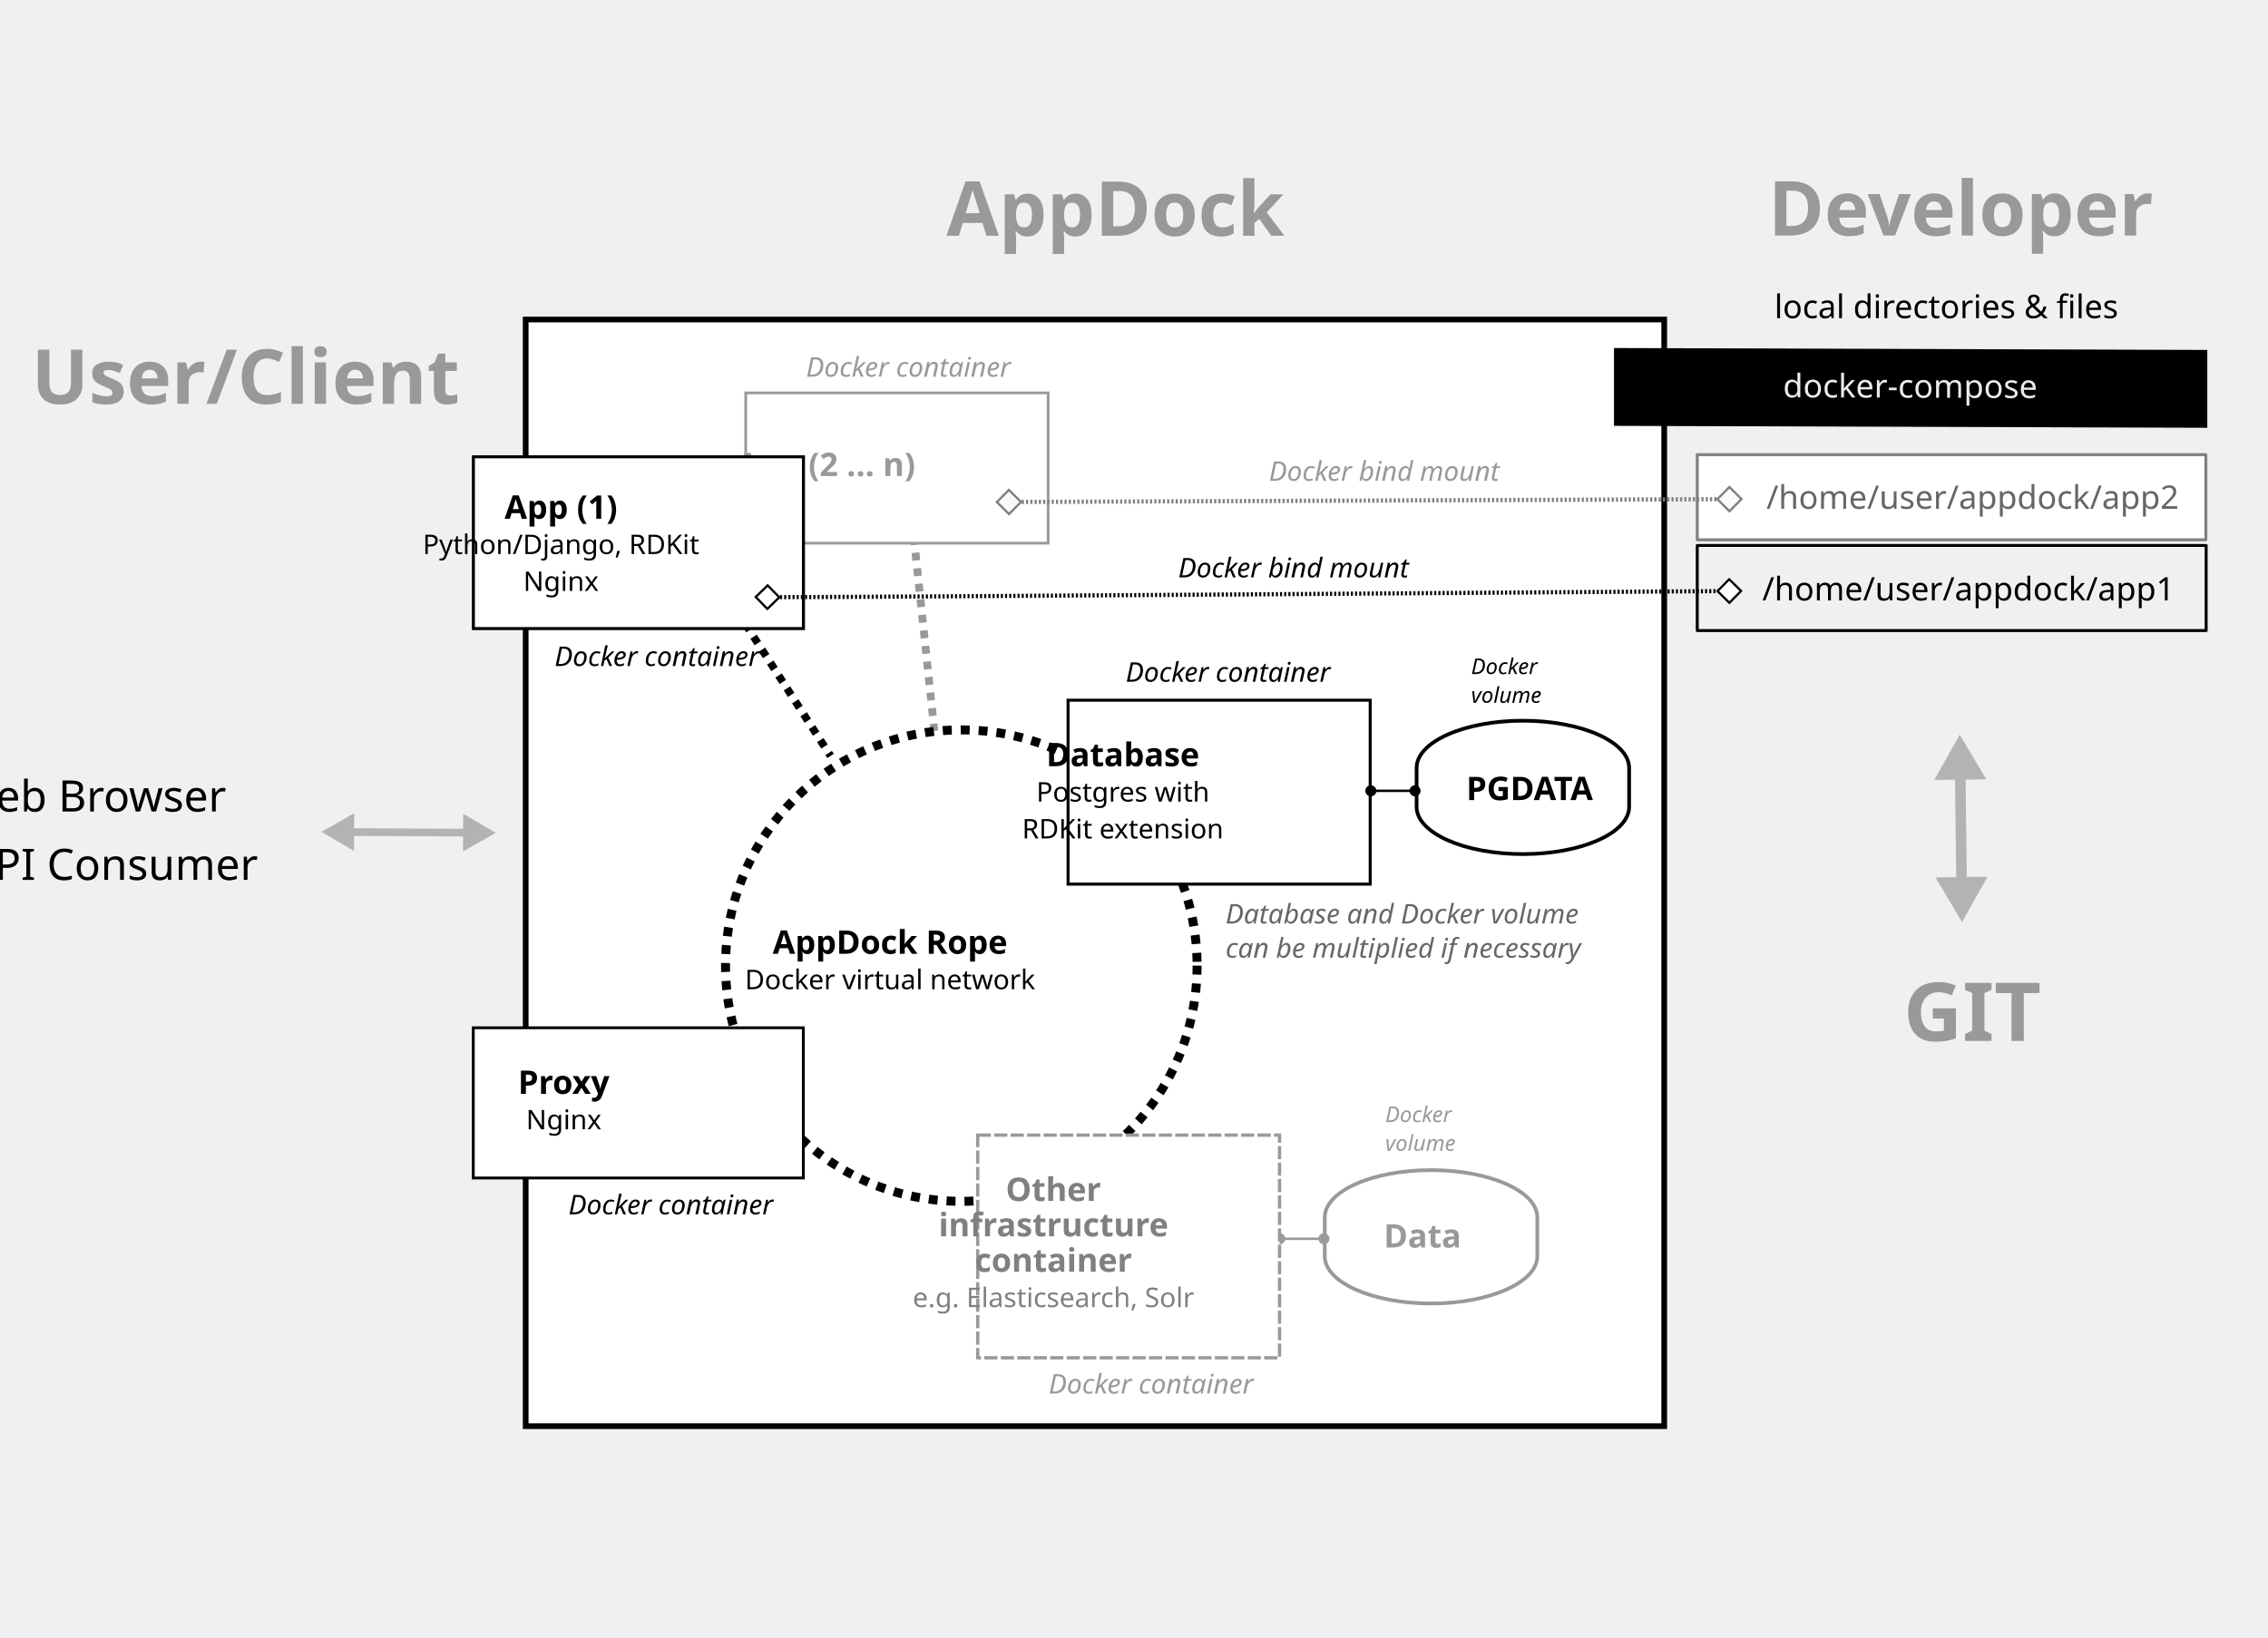
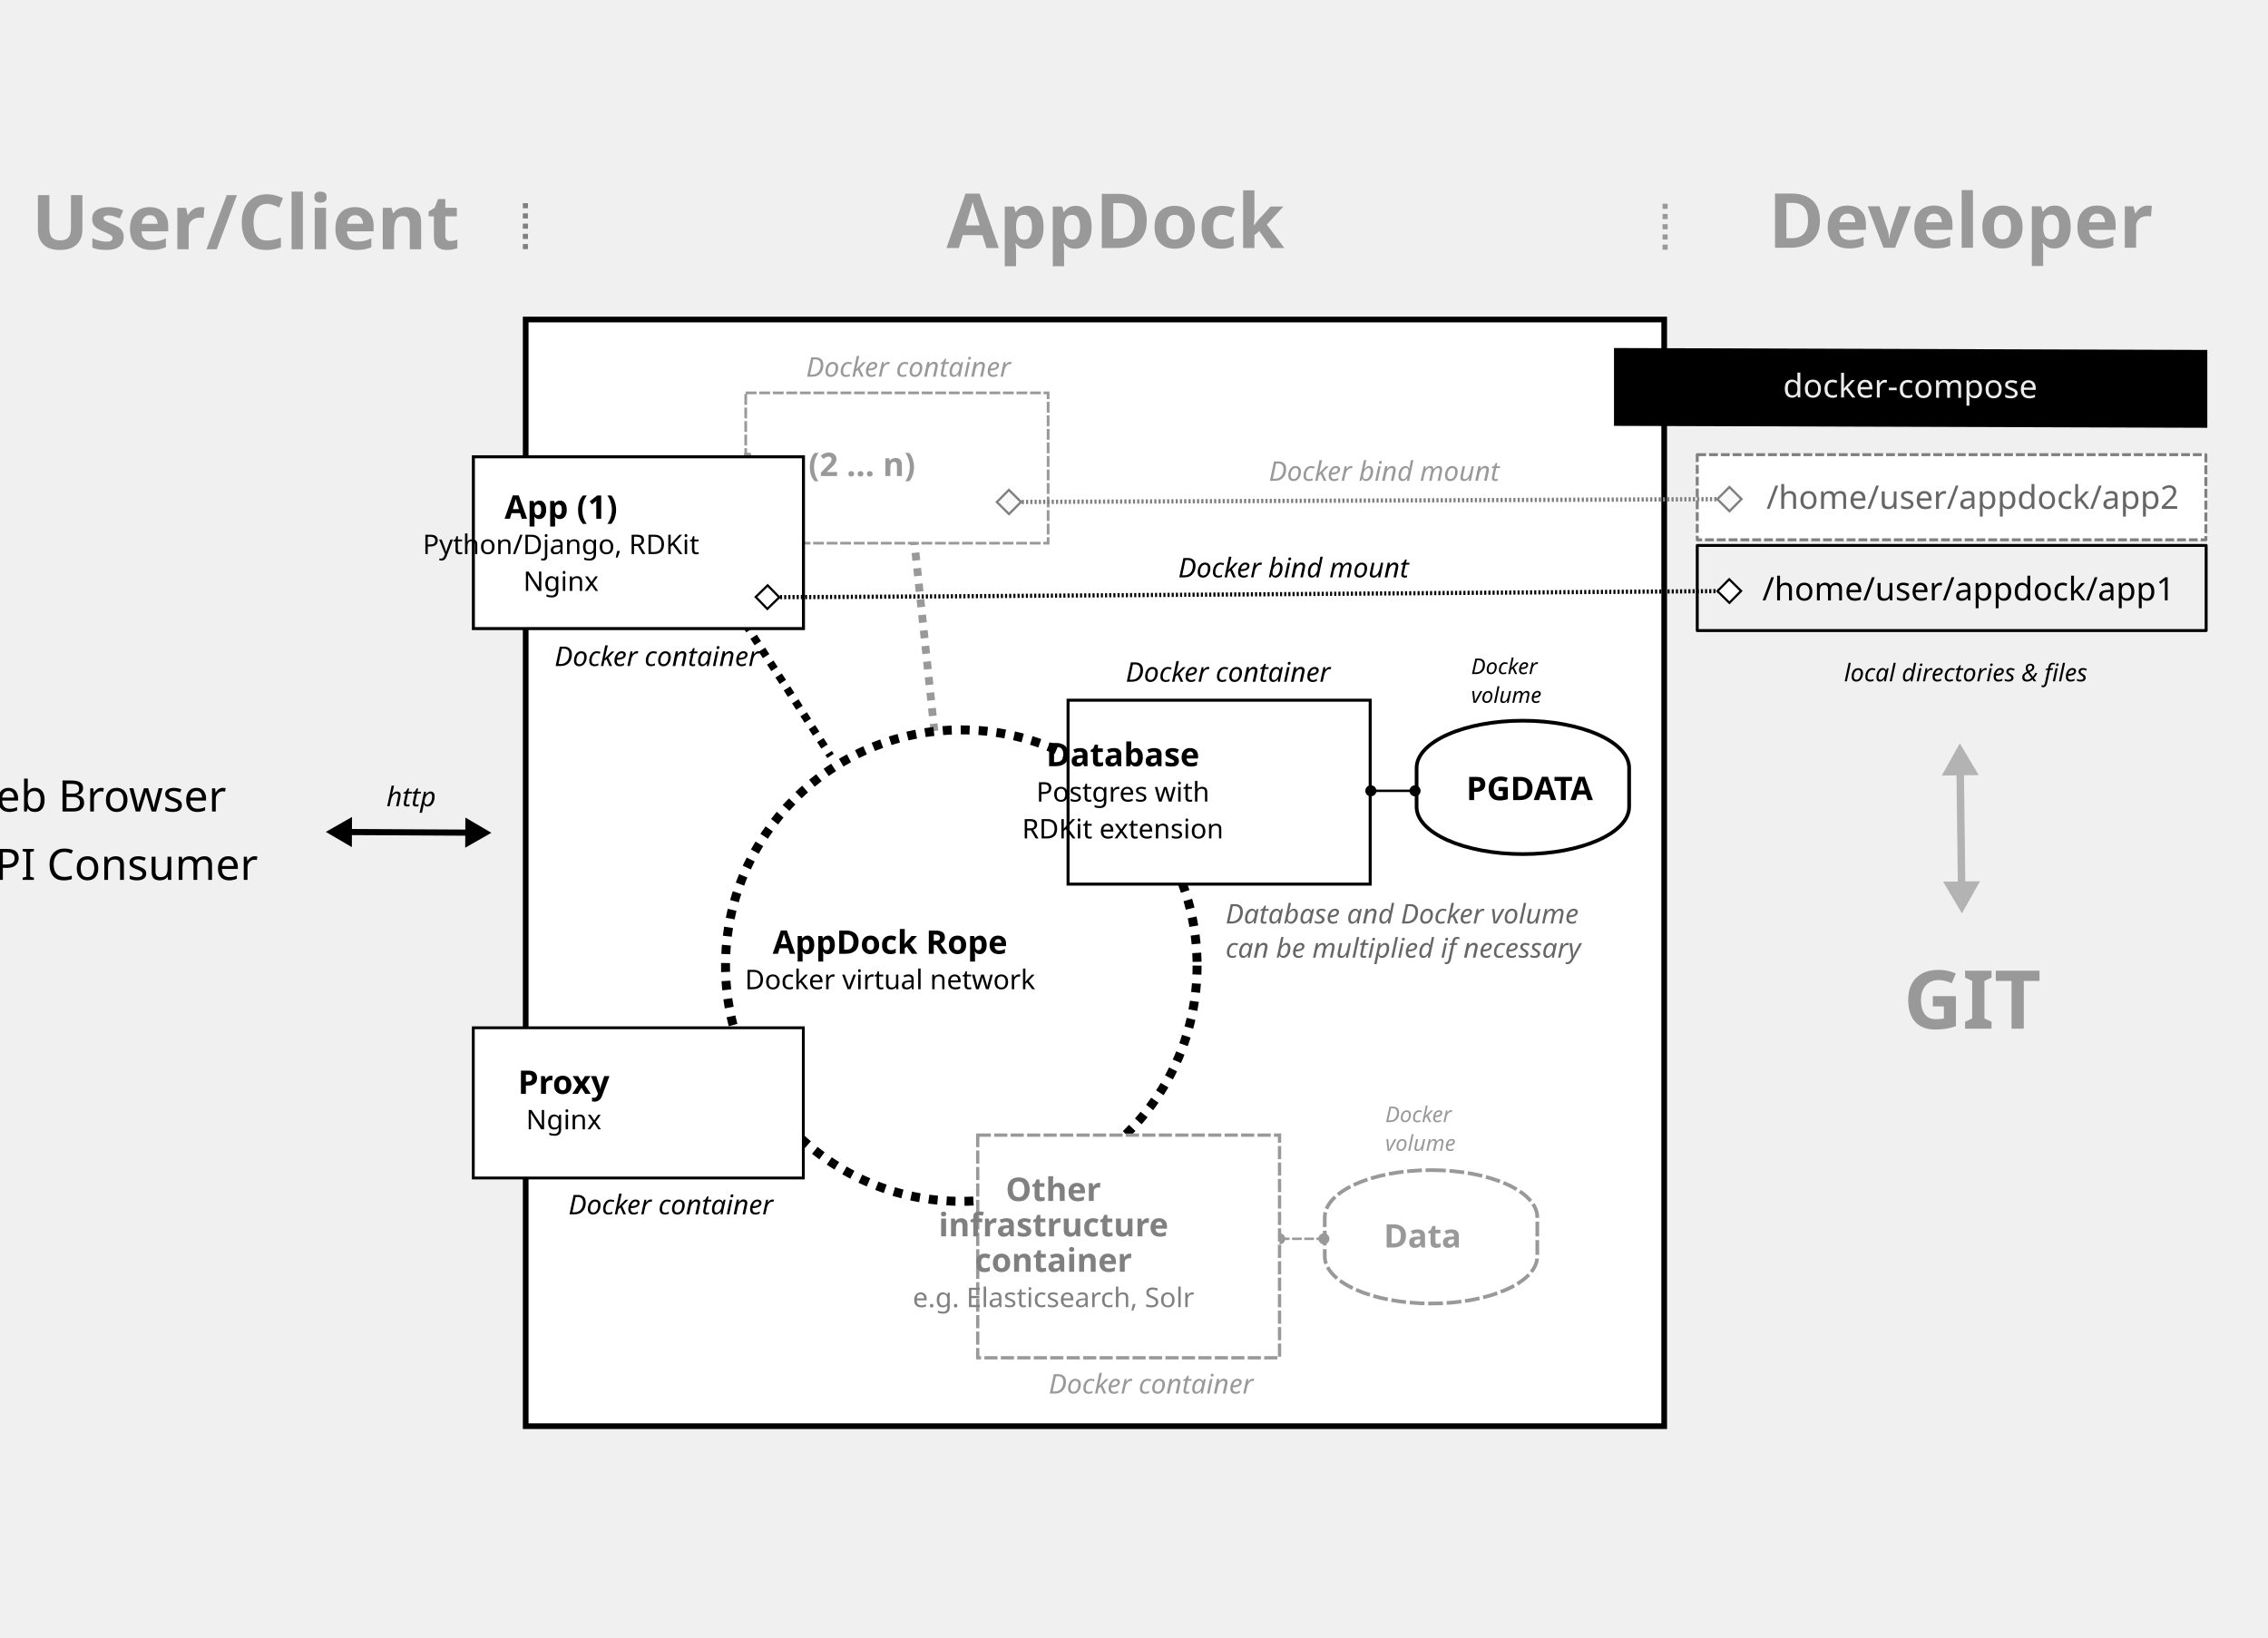
<svg xmlns="http://www.w3.org/2000/svg" xmlns:ns1="http://www.openswatchbook.org/uri/2009/osb" xmlns:xlink="http://www.w3.org/1999/xlink" width="295mm" height="213mm" viewBox="0 0 295 213" version="1.1" id="svg8">
  <defs id="defs2">
    <marker style="overflow:visible" id="marker25626" refX="0" refY="0" orient="auto">
      <path transform="scale(-0.4)" style="fill:#b3b3b3;fill-opacity:1;fill-rule:evenodd;stroke:#b3b3b3;stroke-width:1pt;stroke-opacity:1" d="M 5.77,0 -2.88,5 V -5 Z" id="path7400" />
    </marker>
    <marker style="overflow:visible" id="marker24569" refX="0" refY="0" orient="auto">
      <path transform="scale(0.4)" style="fill:#b3b3b3;fill-opacity:1;fill-rule:evenodd;stroke:#b3b3b3;stroke-width:1pt;stroke-opacity:1" d="M 5.77,0 -2.88,5 V -5 Z" id="path7409" />
    </marker>
    <marker style="overflow:visible" id="TriangleOutL" refX="0" refY="0" orient="auto">
      <path transform="scale(0.8)" style="fill:#000000;fill-opacity:1;fill-rule:evenodd;stroke:#000000;stroke-width:1pt;stroke-opacity:1" d="M 5.77,0 -2.88,5 V -5 Z" id="path7406" />
    </marker>
    <marker style="overflow:visible" id="EmptyDiamondL" refX="0" refY="0" orient="auto">
      <path transform="scale(0.8)" style="fill:#ffffff;fill-rule:evenodd;stroke:#000000;stroke-width:1pt;stroke-opacity:1" d="M 0,-7.071 -7.071,0 0,7.071 7.071,0 Z" id="path7370" />
    </marker>
    <marker style="overflow:visible" id="EmptyDiamondM" refX="0" refY="0" orient="auto">
      <path transform="scale(0.4)" style="fill:#ffffff;fill-rule:evenodd;stroke:#000000;stroke-width:1pt;stroke-opacity:1" d="M 0,-7.071 -7.071,0 0,7.071 7.071,0 Z" id="path7373" />
    </marker>
    <marker style="overflow:visible" id="EmptyDiamondSend" refX="0" refY="0" orient="auto">
      <path transform="matrix(0.2,0,0,0.2,-1.2,0)" style="fill:#ffffff;fill-rule:evenodd;stroke:#000000;stroke-width:1pt;stroke-opacity:1" d="M 0,-7.071 -7.071,0 0,7.071 7.071,0 Z" id="path7394" />
    </marker>
    <marker orient="auto" refY="0" refX="0" id="marker9863" style="overflow:visible">
      <path id="path9861" d="m -2.5,-1 c 0,2.76 -2.24,5 -5,5 -2.76,0 -5,-2.24 -5,-5 0,-2.76 2.24,-5 5,-5 2.76,0 5,2.24 5,5 z" style="fill:#999999;fill-opacity:1;fill-rule:evenodd;stroke:#999999;stroke-width:1pt;stroke-opacity:1" transform="matrix(0.4,0,0,0.4,2.96,0.4)" />
    </marker>
    <marker orient="auto" refY="0" refX="0" id="marker9661" style="overflow:visible">
      <path id="path9659" d="m -2.5,-1 c 0,2.76 -2.24,5 -5,5 -2.76,0 -5,-2.24 -5,-5 0,-2.76 2.24,-5 5,-5 2.76,0 5,2.24 5,5 z" style="fill:#999999;fill-opacity:1;fill-rule:evenodd;stroke:#999999;stroke-width:1pt;stroke-opacity:1" transform="matrix(0.4,0,0,0.4,2.96,0.4)" />
    </marker>
    <marker style="overflow:visible" id="marker7668" refX="0" refY="0" orient="auto">
      <path transform="matrix(0.4,0,0,0.4,2.96,0.4)" style="fill:#000000;fill-opacity:1;fill-rule:evenodd;stroke:#000000;stroke-width:1pt;stroke-opacity:1" d="m -2.5,-1 c 0,2.76 -2.24,5 -5,5 -2.76,0 -5,-2.24 -5,-5 0,-2.76 2.24,-5 5,-5 2.76,0 5,2.24 5,5 z" id="path7666" />
    </marker>
    <marker style="overflow:visible" id="DotM" refX="0" refY="0" orient="auto">
      <path transform="matrix(0.4,0,0,0.4,2.96,0.4)" style="fill:#000000;fill-opacity:1;fill-rule:evenodd;stroke:#000000;stroke-width:1pt;stroke-opacity:1" d="m -2.5,-1 c 0,2.76 -2.24,5 -5,5 -2.76,0 -5,-2.24 -5,-5 0,-2.76 2.24,-5 5,-5 2.76,0 5,2.24 5,5 z" id="path7328" />
    </marker>
    <marker style="overflow:visible" id="TriangleOutM" refX="0" refY="0" orient="auto">
      <path transform="scale(0.4)" style="fill:#b3b3b3;fill-opacity:1;fill-rule:evenodd;stroke:#b3b3b3;stroke-width:1pt;stroke-opacity:1" d="M 5.77,0 -2.88,5 V -5 Z" id="path6781" />
    </marker>
    <marker style="overflow:visible" id="TriangleInM" refX="0" refY="0" orient="auto">
      <path transform="scale(-0.4)" style="fill:#b3b3b3;fill-opacity:1;fill-rule:evenodd;stroke:#b3b3b3;stroke-width:1pt;stroke-opacity:1" d="M 5.77,0 -2.88,5 V -5 Z" id="path6772" />
    </marker>
    <marker style="overflow:visible" id="marker6914" refX="0" refY="0" orient="auto">
      <path transform="matrix(0.8,0,0,0.8,10,0)" style="fill:#000000;fill-opacity:1;fill-rule:evenodd;stroke:#000000;stroke-width:1pt;stroke-opacity:1" d="M 0,0 5,-5 -12.5,0 5,5 Z" id="path6912" />
    </marker>
    <marker style="overflow:visible" id="Arrow1Lstart" refX="0" refY="0" orient="auto">
      <path transform="matrix(0.8,0,0,0.8,10,0)" style="fill:#000000;fill-opacity:1;fill-rule:evenodd;stroke:#000000;stroke-width:1pt;stroke-opacity:1" d="M 0,0 5,-5 -12.5,0 5,5 Z" id="path6636" />
    </marker>
    <linearGradient ns1:paint="solid" id="linearGradient6037">
      <stop id="stop6035" offset="0" style="stop-color:#000000;stop-opacity:1;" />
    </linearGradient>
    <linearGradient gradientTransform="matrix(1.50116,0,0,1.28273,24.84923,183.8668)" gradientUnits="userSpaceOnUse" y2="37.014" x2="57.328" y1="37.014" x1="24.323" id="linearGradient6019" xlink:href="#linearGradient6037" />
    <linearGradient gradientTransform="matrix(1.501271,0,0,1.467134,24.8593,104.7117)" gradientUnits="userSpaceOnUse" y2="37.014" x2="57.328" y1="37.014" x1="24.323" id="linearGradient6019-91" xlink:href="#linearGradient6037" />
    <linearGradient y2="37.014" x2="57.328" y1="37.014" x1="24.323" gradientTransform="matrix(1.374157,0,0,1.570786,123.1437,55.62534)" gradientUnits="userSpaceOnUse" id="linearGradient6531" xlink:href="#linearGradient6037" />
    <marker style="overflow:visible" id="TriangleInM-8" refX="0" refY="0" orient="auto">
      <path transform="scale(-0.4)" style="fill:#b3b3b3;fill-opacity:1;fill-rule:evenodd;stroke:#b3b3b3;stroke-width:1pt;stroke-opacity:1" d="M 5.77,0 -2.88,5 V -5 Z" id="path6772-9" />
    </marker>
    <marker style="overflow:visible" id="TriangleOutM-5" refX="0" refY="0" orient="auto">
      <path transform="scale(0.4)" style="fill:#b3b3b3;fill-opacity:1;fill-rule:evenodd;stroke:#b3b3b3;stroke-width:1pt;stroke-opacity:1" d="M 5.77,0 -2.88,5 V -5 Z" id="path6781-5" />
    </marker>
    <marker style="overflow:visible" id="TriangleInM-8-1" refX="0" refY="0" orient="auto">
      <path transform="scale(-0.4)" style="fill:#b3b3b3;fill-opacity:1;fill-rule:evenodd;stroke:#b3b3b3;stroke-width:1pt;stroke-opacity:1" d="M 5.77,0 -2.88,5 V -5 Z" id="path6772-9-5" />
    </marker>
    <marker style="overflow:visible" id="TriangleOutM-5-9" refX="0" refY="0" orient="auto">
      <path transform="scale(0.4)" style="fill:#b3b3b3;fill-opacity:1;fill-rule:evenodd;stroke:#b3b3b3;stroke-width:1pt;stroke-opacity:1" d="M 5.77,0 -2.88,5 V -5 Z" id="path6781-5-9" />
    </marker>
    <marker style="overflow:visible" id="Arrow1Lstart-3" refX="0" refY="0" orient="auto">
      <path transform="matrix(0.8,0,0,0.8,10,0)" style="fill:#000000;fill-opacity:1;fill-rule:evenodd;stroke:#000000;stroke-width:1pt;stroke-opacity:1" d="M 0,0 5,-5 -12.5,0 5,5 Z" id="path6636-6" />
    </marker>
    <marker style="overflow:visible" id="DotM-6" refX="0" refY="0" orient="auto">
      <path transform="matrix(0.4,0,0,0.4,2.96,0.4)" style="fill:#000000;fill-opacity:1;fill-rule:evenodd;stroke:#000000;stroke-width:1pt;stroke-opacity:1" d="m -2.5,-1 c 0,2.76 -2.24,5 -5,5 -2.76,0 -5,-2.24 -5,-5 0,-2.76 2.24,-5 5,-5 2.76,0 5,2.24 5,5 z" id="path7328-7" />
    </marker>
    <marker style="overflow:visible" id="marker7668-5" refX="0" refY="0" orient="auto">
      <path transform="matrix(0.4,0,0,0.4,2.96,0.4)" style="fill:#000000;fill-opacity:1;fill-rule:evenodd;stroke:#000000;stroke-width:1pt;stroke-opacity:1" d="m -2.5,-1 c 0,2.76 -2.24,5 -5,5 -2.76,0 -5,-2.24 -5,-5 0,-2.76 2.24,-5 5,-5 2.76,0 5,2.24 5,5 z" id="path7666-3" />
    </marker>
    <marker style="overflow:visible" id="DotM-8" refX="0" refY="0" orient="auto">
      <path transform="matrix(0.4,0,0,0.4,2.96,0.4)" style="fill:#999999;fill-opacity:1;fill-rule:evenodd;stroke:#999999;stroke-width:1pt;stroke-opacity:1" d="m -2.5,-1 c 0,2.76 -2.24,5 -5,5 -2.76,0 -5,-2.24 -5,-5 0,-2.76 2.24,-5 5,-5 2.76,0 5,2.24 5,5 z" id="path7328-79" />
    </marker>
    <marker style="overflow:visible" id="marker7668-2" refX="0" refY="0" orient="auto">
      <path transform="matrix(0.4,0,0,0.4,2.96,0.4)" style="fill:#999999;fill-opacity:1;fill-rule:evenodd;stroke:#999999;stroke-width:1pt;stroke-opacity:1" d="m -2.5,-1 c 0,2.76 -2.24,5 -5,5 -2.76,0 -5,-2.24 -5,-5 0,-2.76 2.24,-5 5,-5 2.76,0 5,2.24 5,5 z" id="path7666-0" />
    </marker>
    <marker style="overflow:visible" id="EmptyDiamondM-2" refX="0" refY="0" orient="auto">
      <path transform="scale(0.4)" style="fill:#f9f9f9;fill-opacity:1;fill-rule:evenodd;stroke:#808080;stroke-width:1pt;stroke-opacity:1" d="M 0,-7.071 -7.071,0 0,7.071 7.071,0 Z" id="path7373-8" />
    </marker>
    <marker style="overflow:visible" id="marker18155" refX="0" refY="0" orient="auto">
      <path transform="scale(0.4)" style="fill:#ffffff;fill-rule:evenodd;stroke:#000000;stroke-width:1pt;stroke-opacity:1" d="M 0,-7.071 -7.071,0 0,7.071 7.071,0 Z" id="path18153" />
    </marker>
    <marker style="overflow:visible" id="TriangleInM-3" refX="0" refY="0" orient="auto">
-       <path transform="scale(-0.4)" style="fill:#b3b3b3;fill-opacity:1;fill-rule:evenodd;stroke:#b3b3b3;stroke-width:1pt;stroke-opacity:1" d="M 5.77,0 -2.88,5 V -5 Z" id="path6772-6" />
+       <path transform="scale(-0.4)" style="fill:#000000;fill-opacity:1;fill-rule:evenodd;stroke:#000000;stroke-width:1pt;stroke-opacity:1" d="M 5.77,0 -2.88,5 V -5 Z" id="path6772-6" />
    </marker>
    <marker style="overflow:visible" id="TriangleOutM-7" refX="0" refY="0" orient="auto">
-       <path transform="scale(0.4)" style="fill:#b3b3b3;fill-opacity:1;fill-rule:evenodd;stroke:#b3b3b3;stroke-width:1pt;stroke-opacity:1" d="M 5.77,0 -2.88,5 V -5 Z" id="path6781-53" />
+       <path transform="scale(0.4)" style="fill:#000000;fill-opacity:1;fill-rule:evenodd;stroke:#000000;stroke-width:1pt;stroke-opacity:1" d="M 5.77,0 -2.88,5 V -5 Z" id="path6781-53" />
    </marker>
  </defs>
  <g id="layer1" transform="translate(0,-84)">
    <g id="layer3" transform="translate(-2.233671,1.085165)" />
    <rect y="125.571" x="68.376" height="143.977" width="148.088" id="rect6629" style="fill:#ffffff;fill-opacity:1;stroke:#000000;stroke-width:0.739;stroke-miterlimit:4;stroke-dasharray:none;stroke-dashoffset:0;stroke-opacity:1" />
    <text id="text6176-2" y="208.088" x="125.402" style="font-style:normal;font-weight:normal;font-size:10.583px;line-height:2.822px;font-family:sans-serif;letter-spacing:0px;word-spacing:0px;fill:#000000;fill-opacity:1;stroke:none;stroke-width:0.265" xml:space="preserve">
      <tspan id="tspan6290" style="font-style:normal;font-variant:normal;font-weight:bold;font-stretch:normal;font-size:4.233px;line-height:3.175px;font-family:'PT Sans';-inkscape-font-specification:'PT Sans Bold';text-align:center;text-anchor:middle;stroke-width:0.265" y="208.088" x="125.402">AppDock Rope</tspan>
      <tspan id="tspan6294" style="font-style:normal;font-variant:normal;font-weight:normal;font-stretch:normal;font-size:3.528px;line-height:3.175px;font-family:'PT Sans';-inkscape-font-specification:'PT Sans';text-align:center;text-anchor:middle;stroke-width:0.265" y="212.692" x="125.402">Docker virtual network</tspan>
      <tspan id="tspan6284" style="font-size:3.528px;line-height:2.822px;text-align:center;text-anchor:middle;stroke-width:0.265" y="217.488" x="125.402" />
    </text>
    <path id="path6634" d="m 94.013,160.622 14.016,21.725" style="fill:none;stroke:#000000;stroke-width:1;stroke-linecap:butt;stroke-linejoin:miter;stroke-miterlimit:4;stroke-dasharray:1, 1;stroke-dashoffset:0.6;stroke-opacity:1" />
-     <rect style="fill:#ffffff;fill-opacity:1;stroke:#999999;stroke-width:0.352;stroke-miterlimit:4;stroke-dasharray:none;stroke-opacity:1" y="135.113" x="96.997" height="19.557" width="39.335" id="rect3732-6-1" />
+     <rect style="fill:#ffffff;fill-opacity:1;stroke:#999999;stroke-width:0.352;stroke-miterlimit:4;stroke-dasharray:1.409, 0.352;stroke-dashoffset:0;stroke-opacity:1" y="135.113" x="96.997" height="19.557" width="39.335" id="rect3732-6-1" />
    <text id="text6176-2-1-3-0" y="145.937" x="117.051" style="font-style:normal;font-weight:normal;font-size:10.583px;line-height:2.822px;font-family:sans-serif;letter-spacing:0px;word-spacing:0px;fill:#999999;fill-opacity:1;stroke:none;stroke-width:0.265" xml:space="preserve">
      <tspan id="tspan6294-5-6-5" style="font-style:normal;font-variant:normal;font-weight:bold;font-stretch:normal;font-size:4.233px;line-height:3.175px;font-family:'PT Sans';-inkscape-font-specification:'PT Sans Bold';text-align:center;text-anchor:middle;fill:#999999;stroke-width:0.265" y="145.937" x="117.051">App (2 ... n)</tspan>
      <tspan id="tspan6354-8-3" style="font-style:normal;font-variant:normal;font-weight:normal;font-stretch:normal;font-size:3.528px;line-height:3.175px;font-family:'PT Sans';-inkscape-font-specification:'PT Sans';text-align:center;text-anchor:middle;fill:#999999;stroke-width:0.265" y="150.542" x="117.051" />
      <tspan id="tspan6284-3-4-2" style="font-size:3.528px;line-height:2.822px;text-align:center;text-anchor:middle;fill:#999999;stroke-width:0.265" y="153.364" x="117.051" />
    </text>
    <path id="path6634-9" d="m 118.942,154.611 2.592,24.481" style="fill:#999999;stroke:#999999;stroke-width:1.017;stroke-linecap:butt;stroke-linejoin:miter;stroke-miterlimit:4;stroke-dasharray:1.017, 1.017;stroke-dashoffset:0.732;stroke-opacity:1" />
-     <rect rx="13.823" ry="6.147" y="236.235" x="172.312" height="17.355" width="27.645" id="rect7018-2" style="opacity:1;fill:#ffffff;fill-opacity:1;stroke:#999999;stroke-width:0.481;stroke-miterlimit:4;stroke-dasharray:none;stroke-dashoffset:0;stroke-opacity:1" />
-     <path id="path7262-9" d="m 166.47,245.17 h 5.746" style="fill:none;stroke:#999999;stroke-width:0.317;stroke-linecap:butt;stroke-linejoin:miter;stroke-miterlimit:4;stroke-dasharray:none;stroke-opacity:1;marker-start:url(#DotM-8);marker-end:url(#marker7668-2)" />
+     <rect rx="13.823" ry="6.147" y="236.235" x="172.312" height="17.355" width="27.645" id="rect7018-2" style="opacity:1;fill:#ffffff;fill-opacity:1;stroke:#999999;stroke-width:0.481;stroke-miterlimit:4;stroke-dasharray:1.922, 0.481;stroke-dashoffset:0;stroke-opacity:1" />
+     <path id="path7262-9" d="m 166.47,245.17 h 5.746" style="fill:none;stroke:#999999;stroke-width:0.317;stroke-linecap:butt;stroke-linejoin:miter;stroke-miterlimit:4;stroke-dasharray:1.268, 0.317;stroke-dashoffset:0;stroke-opacity:1;marker-start:url(#DotM-8);marker-end:url(#marker7668-2)" />
    <rect ry="2.198" rx="0" y="154.965" x="220.761" height="11.073" width="66.194" id="rect10751-2" style="opacity:1;fill:none;fill-opacity:1;stroke:#000000;stroke-width:0.384;stroke-linejoin:round;stroke-miterlimit:8.7;stroke-dasharray:none;stroke-dashoffset:0;stroke-opacity:1" />
    <text id="text4178" y="246.302" x="179.989" style="font-style:normal;font-weight:normal;font-size:10.583px;line-height:1.25;font-family:sans-serif;letter-spacing:0px;word-spacing:0px;fill:#999999;fill-opacity:1;stroke:none;stroke-width:0.265" xml:space="preserve">
      <tspan style="font-style:normal;font-variant:normal;font-weight:bold;font-stretch:normal;font-size:4.233px;font-family:sans-serif;-inkscape-font-specification:'sans-serif Bold';fill:#999999;stroke-width:0.265" y="246.302" x="179.989" id="tspan4176">Data</tspan>
    </text>
    <circle r="30.669" cy="209.629" cx="125.037" id="path6045" style="fill:none;fill-opacity:1;stroke:#000000;stroke-width:1.165;stroke-miterlimit:4;stroke-dasharray:1.165, 1.165;stroke-dashoffset:0;stroke-opacity:1" />
    <rect style="fill:#ffffff;fill-opacity:1;stroke:url(#linearGradient6019);stroke-width:0.368;stroke-miterlimit:4;stroke-dasharray:none;stroke-opacity:1" y="217.717" x="61.56" height="19.542" width="42.93" id="rect3732" />
    <text id="text6176-2-1" y="226.315" x="82.96" style="font-style:normal;font-weight:normal;font-size:10.583px;line-height:2.822px;font-family:sans-serif;letter-spacing:0px;word-spacing:0px;fill:#000000;fill-opacity:1;stroke:none;stroke-width:0.265" xml:space="preserve">
      <tspan id="tspan6294-5" style="font-style:normal;font-variant:normal;font-weight:bold;font-stretch:normal;font-size:4.233px;line-height:3.175px;font-family:'PT Sans';-inkscape-font-specification:'PT Sans Bold';text-align:center;text-anchor:middle;stroke-width:0.265" y="226.315" x="82.96">Proxy</tspan>
      <tspan id="tspan6354" style="font-style:normal;font-variant:normal;font-weight:normal;font-stretch:normal;font-size:3.528px;line-height:3.175px;font-family:'PT Sans';-inkscape-font-specification:'PT Sans';text-align:center;text-anchor:middle;stroke-width:0.265" y="230.919" x="82.96">Nginx</tspan>
      <tspan id="tspan6284-3" style="font-size:3.528px;line-height:2.822px;text-align:center;text-anchor:middle;stroke-width:0.265" y="235.715" x="82.96" />
    </text>
    <rect style="fill:#ffffff;fill-opacity:1;stroke:url(#linearGradient6019-91);stroke-width:0.393;stroke-miterlimit:4;stroke-dasharray:none;stroke-opacity:1" y="143.429" x="61.573" height="22.351" width="42.933" id="rect3732-6" />
    <text id="text6176-2-1-3" y="151.484" x="82.6" style="font-style:normal;font-weight:normal;font-size:10.583px;line-height:2.822px;font-family:sans-serif;letter-spacing:0px;word-spacing:0px;fill:#000000;fill-opacity:1;stroke:none;stroke-width:0.265" xml:space="preserve">
      <tspan id="tspan6294-5-6" style="font-style:normal;font-variant:normal;font-weight:bold;font-stretch:normal;font-size:4.233px;line-height:3.175px;font-family:'PT Sans';-inkscape-font-specification:'PT Sans Bold';text-align:center;text-anchor:middle;stroke-width:0.265" y="151.484" x="82.6">App (1)</tspan>
      <tspan id="tspan6354-8" style="font-style:normal;font-variant:normal;font-weight:normal;font-stretch:normal;font-size:3.528px;line-height:3.175px;font-family:'PT Sans';-inkscape-font-specification:'PT Sans';text-align:center;text-anchor:middle;stroke-width:0.265" y="156.089" x="82.6">Python/Django, RDKit</tspan>
      <tspan style="font-style:normal;font-variant:normal;font-weight:normal;font-stretch:normal;font-size:3.528px;line-height:3.175px;font-family:'PT Sans';-inkscape-font-specification:'PT Sans';text-align:center;text-anchor:middle;stroke-width:0.265" y="160.884" x="82.6" id="tspan10713">Nginx</tspan>
      <tspan id="tspan6284-3-4" style="font-size:3.528px;line-height:2.822px;text-align:center;text-anchor:middle;stroke-width:0.265" y="165.679" x="82.6" />
    </text>
    <g transform="translate(-17.82596,78.01918)" id="g6547">
      <rect id="rect3732-6-7" width="39.298" height="23.93" x="156.749" y="97.078" style="fill:#ffffff;fill-opacity:1;stroke:url(#linearGradient6531);stroke-width:0.389;stroke-miterlimit:4;stroke-dasharray:none;stroke-opacity:1" />
      <text xml:space="preserve" style="font-style:normal;font-weight:normal;font-size:10.583px;line-height:2.822px;font-family:sans-serif;letter-spacing:0px;word-spacing:0px;fill:#000000;fill-opacity:1;stroke:none;stroke-width:0.265" x="176.255" y="105.664" id="text6176-2-1-3-2">
        <tspan x="176.255" y="105.664" style="font-style:normal;font-variant:normal;font-weight:bold;font-stretch:normal;font-size:4.233px;line-height:3.175px;font-family:'PT Sans';-inkscape-font-specification:'PT Sans Bold';text-align:center;text-anchor:middle;stroke-width:0.265" id="tspan6294-5-6-7">Database</tspan>
        <tspan x="176.727" y="110.269" style="font-style:normal;font-variant:normal;font-weight:normal;font-stretch:normal;font-size:3.528px;line-height:3.175px;font-family:'PT Sans';-inkscape-font-specification:'PT Sans';text-align:center;text-anchor:middle;stroke-width:0.265" id="tspan6354-8-4">Postgres with </tspan>
        <tspan id="tspan6533" x="176.255" y="115.064" style="font-style:normal;font-variant:normal;font-weight:normal;font-stretch:normal;font-size:3.528px;line-height:3.175px;font-family:'PT Sans';-inkscape-font-specification:'PT Sans';text-align:center;text-anchor:middle;stroke-width:0.265">RDKit extension</tspan>
        <tspan x="176.255" y="119.86" style="font-size:3.528px;line-height:2.822px;text-align:center;text-anchor:middle;stroke-width:0.265" id="tspan6284-3-4-1" />
      </text>
    </g>
    <rect style="fill:#ffffff;fill-opacity:1;stroke:#999999;stroke-width:0.428;stroke-miterlimit:4;stroke-dasharray:1.713, 0.428;stroke-dashoffset:0;stroke-opacity:1" y="231.682" x="127.172" height="28.969" width="39.259" id="rect3732-6-7-6" />
    <text id="text6176-2-1-3-2-4" y="240.249" x="146.659" style="font-style:normal;font-weight:normal;font-size:10.583px;line-height:2.822px;font-family:sans-serif;letter-spacing:0px;word-spacing:0px;fill:#808080;fill-opacity:1;stroke:none;stroke-width:0.265" xml:space="preserve">
      <tspan id="tspan6294-5-6-7-4" style="font-style:normal;font-variant:normal;font-weight:bold;font-stretch:normal;font-size:4.233px;line-height:3.175px;font-family:'PT Sans';-inkscape-font-specification:'PT Sans Bold';text-align:center;text-anchor:middle;fill:#808080;stroke-width:0.265" y="240.249" x="147.197">Other </tspan>
      <tspan style="font-style:normal;font-variant:normal;font-weight:bold;font-stretch:normal;font-size:4.233px;line-height:3.175px;font-family:'PT Sans';-inkscape-font-specification:'PT Sans Bold';text-align:center;text-anchor:middle;fill:#808080;stroke-width:0.265" y="244.854" x="146.659" id="tspan6602">infrastructure</tspan>
      <tspan style="font-style:normal;font-variant:normal;font-weight:bold;font-stretch:normal;font-size:4.233px;line-height:3.175px;font-family:'PT Sans';-inkscape-font-specification:'PT Sans Bold';text-align:center;text-anchor:middle;fill:#808080;stroke-width:0.265" y="249.459" x="147.197" id="tspan6600">container </tspan>
      <tspan style="font-style:normal;font-variant:normal;font-weight:normal;font-stretch:normal;font-size:3.528px;line-height:3.175px;font-family:'PT Sans';-inkscape-font-specification:'PT Sans';text-align:center;text-anchor:middle;fill:#808080;stroke-width:0.265" y="254.064" x="146.659" id="tspan6533-7">e.g. Elasticsearch, Solr</tspan>
      <tspan id="tspan6284-3-4-1-3" style="font-size:3.528px;line-height:2.822px;text-align:center;text-anchor:middle;fill:#808080;stroke-width:0.265" y="258.859" x="146.659" />
    </text>
-     <text id="text7068-4" y="136.54" x="4.088" style="font-style:normal;font-variant:normal;font-weight:bold;font-stretch:normal;font-size:9.878px;line-height:12.7px;font-family:'PT Sans';-inkscape-font-specification:'PT Sans Bold';letter-spacing:0px;word-spacing:0px;fill:#999999;fill-opacity:1;stroke:none;stroke-width:0.265" xml:space="preserve">
-       <tspan style="font-style:normal;font-variant:normal;font-weight:bold;font-stretch:normal;font-size:9.878px;font-family:'PT Sans';-inkscape-font-specification:'PT Sans Bold';fill:#999999;stroke-width:0.265" y="136.54" x="4.088" id="tspan7066-7">User/Client</tspan>
+     <text id="text7068-4" y="116.432" x="4.088" style="font-style:normal;font-variant:normal;font-weight:bold;font-stretch:normal;font-size:9.878px;line-height:12.7px;font-family:'PT Sans';-inkscape-font-specification:'PT Sans Bold';letter-spacing:0px;word-spacing:0px;fill:#999999;fill-opacity:1;stroke:none;stroke-width:0.265" xml:space="preserve">
+       <tspan style="font-style:normal;font-variant:normal;font-weight:bold;font-stretch:normal;font-size:9.878px;font-family:'PT Sans';-inkscape-font-specification:'PT Sans Bold';fill:#999999;stroke-width:0.265" y="116.432" x="4.088" id="tspan7066-7">User/Client</tspan>
    </text>
    <text id="text7092" y="189.577" x="21.508" style="font-style:normal;font-variant:normal;font-weight:normal;font-stretch:normal;font-size:10.583px;line-height:7.567px;font-family:'PT Sans';-inkscape-font-specification:'PT Sans';text-align:center;letter-spacing:0px;word-spacing:0px;text-anchor:middle;fill:#000000;fill-opacity:1;stroke:none;stroke-width:0.265" xml:space="preserve">
      <tspan style="font-style:normal;font-variant:normal;font-weight:normal;font-stretch:normal;font-size:5.644px;line-height:7.567px;font-family:'PT Sans';-inkscape-font-specification:'PT Sans';text-align:center;text-anchor:middle;stroke-width:0.265" y="189.577" x="21.508" id="tspan7090">Web Browser</tspan>
      <tspan id="tspan3059" style="font-style:normal;font-variant:normal;font-weight:normal;font-stretch:normal;font-size:5.644px;line-height:7.567px;font-family:'PT Sans';-inkscape-font-specification:'PT Sans';text-align:center;text-anchor:middle;stroke-width:0.265" y="198.478" x="21.508">API Consumer</tspan>
    </text>
-     <text id="text7068-4-5" y="114.678" x="123.107" style="font-style:normal;font-variant:normal;font-weight:bold;font-stretch:normal;font-size:9.878px;line-height:12.7px;font-family:'PT Sans';-inkscape-font-specification:'PT Sans Bold';letter-spacing:0px;word-spacing:0px;fill:#999999;fill-opacity:1;stroke:none;stroke-width:0.265" xml:space="preserve">
-       <tspan style="font-style:normal;font-variant:normal;font-weight:bold;font-stretch:normal;font-size:9.878px;font-family:'PT Sans';-inkscape-font-specification:'PT Sans Bold';fill:#999999;stroke-width:0.265" y="114.678" x="123.107" id="tspan7066-7-6">AppDock</tspan>
+     <text id="text7068-4-5" y="116.265" x="123.107" style="font-style:normal;font-variant:normal;font-weight:bold;font-stretch:normal;font-size:9.878px;line-height:12.7px;font-family:'PT Sans';-inkscape-font-specification:'PT Sans Bold';letter-spacing:0px;word-spacing:0px;fill:#999999;fill-opacity:1;stroke:none;stroke-width:0.265" xml:space="preserve">
+       <tspan style="font-style:normal;font-variant:normal;font-weight:bold;font-stretch:normal;font-size:9.878px;font-family:'PT Sans';-inkscape-font-specification:'PT Sans Bold';fill:#999999;stroke-width:0.265" y="116.265" x="123.107" id="tspan7066-7-6">AppDock</tspan>
    </text>
    <rect rx="13.823" ry="6.147" y="177.765" x="184.257" height="17.355" width="27.645" id="rect7018" style="opacity:1;fill:#ffffff;fill-opacity:1;stroke:#000000;stroke-width:0.481;stroke-miterlimit:4;stroke-dasharray:none;stroke-dashoffset:0;stroke-opacity:1" />
    <text id="text7250" y="171.699" x="191.35" style="font-style:normal;font-weight:normal;font-size:10.583px;line-height:2.778px;font-family:sans-serif;letter-spacing:0px;word-spacing:0px;fill:#000000;fill-opacity:1;stroke:none;stroke-width:0.265" xml:space="preserve">
      <tspan style="font-style:italic;font-variant:normal;font-weight:normal;font-stretch:normal;font-size:2.822px;line-height:0.661px;font-family:sans-serif;-inkscape-font-specification:'sans-serif Italic';stroke-width:0.265" y="171.699" x="191.35" id="tspan7248">Docker </tspan>
      <tspan id="tspan7252" style="font-style:italic;font-variant:normal;font-weight:normal;font-stretch:normal;font-size:2.822px;line-height:0.661px;font-family:sans-serif;-inkscape-font-specification:'sans-serif Italic';stroke-width:0.265" y="175.435" x="191.35">volume</tspan>
    </text>
    <path id="path7262" d="m 178.321,186.888 h 5.746" style="fill:none;stroke:#000000;stroke-width:0.317;stroke-linecap:butt;stroke-linejoin:miter;stroke-miterlimit:4;stroke-dasharray:none;stroke-opacity:1;marker-start:url(#DotM);marker-end:url(#marker7668)" />
    <text id="text8130" y="204.149" x="159.411" style="font-style:normal;font-weight:normal;font-size:10.583px;line-height:2.646px;font-family:sans-serif;letter-spacing:0px;word-spacing:0px;fill:#000000;fill-opacity:1;stroke:none;stroke-width:0.265" xml:space="preserve">
      <tspan style="font-style:italic;font-variant:normal;font-weight:normal;font-stretch:normal;font-size:3.528px;line-height:2.646px;font-family:'PT Sans';-inkscape-font-specification:'PT Sans Italic';fill:#666666;stroke-width:0.265" y="204.149" x="159.411" id="tspan8128">Database and Docker volume</tspan>
      <tspan id="tspan8132" style="font-style:italic;font-variant:normal;font-weight:normal;font-stretch:normal;font-size:3.528px;line-height:2.646px;font-family:'PT Sans';-inkscape-font-specification:'PT Sans Italic';fill:#666666;stroke-width:0.265" y="208.592" x="159.411">can be multiplied if necessary</tspan>
    </text>
-     <text id="text7068-4-5-6" y="114.643" x="229.984" style="font-style:normal;font-variant:normal;font-weight:bold;font-stretch:normal;font-size:9.878px;line-height:12.7px;font-family:'PT Sans';-inkscape-font-specification:'PT Sans Bold';letter-spacing:0px;word-spacing:0px;fill:#999999;fill-opacity:1;stroke:none;stroke-width:0.265" xml:space="preserve">
-       <tspan style="font-style:normal;font-variant:normal;font-weight:bold;font-stretch:normal;font-size:9.878px;font-family:'PT Sans';-inkscape-font-specification:'PT Sans Bold';fill:#999999;stroke-width:0.265" y="114.643" x="229.984" id="tspan7066-7-6-1">Developer</tspan>
+     <text id="text7068-4-5-6" y="116.231" x="229.984" style="font-style:normal;font-variant:normal;font-weight:bold;font-stretch:normal;font-size:9.878px;line-height:12.7px;font-family:'PT Sans';-inkscape-font-specification:'PT Sans Bold';letter-spacing:0px;word-spacing:0px;fill:#999999;fill-opacity:1;stroke:none;stroke-width:0.265" xml:space="preserve">
+       <tspan style="font-style:normal;font-variant:normal;font-weight:bold;font-stretch:normal;font-size:9.878px;font-family:'PT Sans';-inkscape-font-specification:'PT Sans Bold';fill:#999999;stroke-width:0.265" y="116.231" x="229.984" id="tspan7066-7-6-1">Developer</tspan>
    </text>
    <rect transform="matrix(-0.9999948,-0.00322151,0,-1,0,0)" ry="2.039" rx="0" y="-138.462" x="-286.84" height="9.592" width="76.639" id="rect10343" style="opacity:1;fill:#000000;fill-opacity:1;stroke:#000000;stroke-width:0.536;stroke-miterlimit:4;stroke-dasharray:none;stroke-dashoffset:2.222;stroke-opacity:1" />
    <text transform="skewY(0.1630662)" id="text10349" y="135.028" x="231.917" style="font-style:normal;font-variant:normal;font-weight:normal;font-stretch:normal;font-size:10.583px;line-height:12.7px;font-family:'PT Sans';-inkscape-font-specification:'PT Sans';letter-spacing:0px;word-spacing:0px;fill:#ececec;fill-opacity:1;stroke:none;stroke-width:0.265" xml:space="preserve">
      <tspan style="font-style:normal;font-variant:normal;font-weight:normal;font-stretch:normal;font-size:4.233px;font-family:'PT Sans';-inkscape-font-specification:'PT Sans';fill:#ececec;stroke-width:0.265" y="135.028" x="231.917" id="tspan10347">docker-compose</tspan>
    </text>
-     <rect ry="2.198" rx="0" y="143.154" x="220.761" height="11.073" width="66.155" id="rect10751" style="opacity:1;fill:#ffffff;fill-opacity:1;stroke:#808080;stroke-width:0.384;stroke-linejoin:round;stroke-miterlimit:8.7;stroke-dasharray:none;stroke-dashoffset:0;stroke-opacity:1" />
+     <rect ry="2.198" rx="0" y="143.154" x="220.761" height="11.073" width="66.155" id="rect10751" style="opacity:1;fill:#ffffff;fill-opacity:1;stroke:#808080;stroke-width:0.384;stroke-linejoin:round;stroke-miterlimit:8.7;stroke-dasharray:1.151, 0.384;stroke-dashoffset:0;stroke-opacity:1" />
    <text id="text10755" y="162.115" x="229.22" style="font-style:normal;font-variant:normal;font-weight:normal;font-stretch:normal;font-size:4.233px;line-height:12.7px;font-family:'PT Sans';-inkscape-font-specification:'PT Sans';letter-spacing:0px;word-spacing:0px;fill:#000000;fill-opacity:1;stroke:none;stroke-width:0.265" xml:space="preserve">
      <tspan style="font-style:normal;font-variant:normal;font-weight:normal;font-stretch:normal;font-size:4.233px;font-family:'PT Sans';-inkscape-font-specification:'PT Sans';stroke-width:0.265" y="162.115" x="229.22" id="tspan10753">/home/user/appdock/app1</tspan>
    </text>
    <text id="text10755-9" y="150.193" x="229.756" style="font-style:normal;font-weight:normal;font-size:4.233px;line-height:12.7px;font-family:sans-serif;letter-spacing:0px;word-spacing:0px;display:inline;fill:#666666;fill-opacity:1;stroke:none;stroke-width:0.265" xml:space="preserve">
      <tspan style="font-style:normal;font-variant:normal;font-weight:normal;font-stretch:normal;font-size:4.233px;font-family:'PT Sans';-inkscape-font-specification:'PT Sans';fill:#666666;stroke-width:0.265" y="150.193" x="229.756" id="tspan10753-7">/home/user/appdock/app2</tspan>
    </text>
-     <text id="text10823" y="125.394" x="230.793" style="font-style:normal;font-variant:normal;font-weight:normal;font-stretch:normal;font-size:10.583px;line-height:12.7px;font-family:'Nimbus Sans L';-inkscape-font-specification:'Nimbus Sans L';letter-spacing:0px;word-spacing:0px;fill:#000000;fill-opacity:1;stroke:none;stroke-width:0.265" xml:space="preserve">
-       <tspan style="font-style:normal;font-variant:normal;font-weight:normal;font-stretch:normal;font-size:4.233px;font-family:'PT Sans';-inkscape-font-specification:'PT Sans';stroke-width:0.265" y="125.394" x="230.793" id="tspan10821">local directories &amp; files</tspan>
+     <text id="text10823" y="172.642" x="239.864" style="font-style:normal;font-variant:normal;font-weight:normal;font-stretch:normal;font-size:10.583px;line-height:12.7px;font-family:'Nimbus Sans L';-inkscape-font-specification:'Nimbus Sans L';letter-spacing:0px;word-spacing:0px;fill:#000000;fill-opacity:1;stroke:none;stroke-width:0.265" xml:space="preserve">
+       <tspan style="font-style:italic;font-variant:normal;font-weight:normal;font-stretch:normal;font-size:3.175px;font-family:'PT Sans';-inkscape-font-specification:'PT Sans Italic';stroke-width:0.265" y="172.642" x="239.864" id="tspan10821">local directories &amp; files</tspan>
    </text>
    <path id="path10983" d="m 99.83,161.689 c 5.267,0.067 125.1,-0.793 125.1,-0.793" style="fill:none;stroke:#000000;stroke-width:0.542;stroke-linecap:butt;stroke-linejoin:miter;stroke-miterlimit:4;stroke-dasharray:0.271, 0.271;stroke-dashoffset:0;stroke-opacity:1;marker-start:url(#EmptyDiamondM);marker-end:url(#EmptyDiamondM)" />
    <path id="path10983-9" d="m 131.234,149.311 93.712,-0.373" style="display:inline;fill:#f9f9f9;stroke:#808080;stroke-width:0.556;stroke-linecap:butt;stroke-linejoin:miter;stroke-miterlimit:4;stroke-dasharray:0.278, 0.278;stroke-dashoffset:0;stroke-opacity:1;marker-start:url(#EmptyDiamondM-2);marker-end:url(#EmptyDiamondM-2)" />
    <text id="text24268" y="159.115" x="153.254" style="font-style:italic;font-variant:normal;font-weight:normal;font-stretch:normal;font-size:3.528px;line-height:12.7px;font-family:'PT Sans';-inkscape-font-specification:'PT Sans Italic';letter-spacing:0px;word-spacing:0px;fill:#000000;fill-opacity:1;stroke:none;stroke-width:0.265" xml:space="preserve">
      <tspan style="font-style:italic;font-variant:normal;font-weight:normal;font-stretch:normal;font-size:3.528px;font-family:'PT Sans';-inkscape-font-specification:'PT Sans Italic';stroke-width:0.265" y="159.115" x="153.254" id="tspan24266">Docker bind mount</tspan>
    </text>
-     <path id="path24270" d="m 254.951,183.486 0.207,16.575" style="fill:#b3b3b3;stroke:#b3b3b3;stroke-width:1.375;stroke-linecap:butt;stroke-linejoin:miter;stroke-miterlimit:4;stroke-dasharray:none;stroke-opacity:1;marker-start:url(#marker25626);marker-end:url(#marker24569)" />
-     <text id="text25527" y="219.422" x="247.595" style="font-style:normal;font-variant:normal;font-weight:normal;font-stretch:normal;font-size:10.583px;line-height:12.7px;font-family:'PT Sans';-inkscape-font-specification:'PT Sans';letter-spacing:0px;word-spacing:0px;fill:#999999;fill-opacity:1;stroke:none;stroke-width:0.265" xml:space="preserve">
-       <tspan style="font-style:normal;font-variant:normal;font-weight:bold;font-stretch:normal;font-family:'PT Sans';-inkscape-font-specification:'PT Sans Bold';fill:#999999;stroke-width:0.265" y="219.422" x="247.595" id="tspan25525">GIT</tspan>
-     </text>
-     <path id="path7116-5" d="m 44.646,192.245 17.004,0.09" style="display:inline;fill:#b3b3b3;stroke:#b3b3b3;stroke-width:0.997;stroke-linecap:butt;stroke-linejoin:miter;stroke-miterlimit:4;stroke-dasharray:none;stroke-opacity:1;marker-start:url(#TriangleInM-3);marker-end:url(#TriangleOutM-7)" />
+     <path id="path24270" d="m 254.951,183.486 0.207,16.575" style="fill:#b3b3b3;stroke:#b3b3b3;stroke-width:0.975;stroke-linecap:butt;stroke-linejoin:miter;stroke-miterlimit:4;stroke-dasharray:none;stroke-opacity:1;marker-start:url(#marker25626);marker-end:url(#marker24569)" />
+     <text id="text25527" y="217.835" x="247.595" style="font-style:normal;font-variant:normal;font-weight:normal;font-stretch:normal;font-size:10.583px;line-height:12.7px;font-family:'PT Sans';-inkscape-font-specification:'PT Sans';letter-spacing:0px;word-spacing:0px;fill:#999999;fill-opacity:1;stroke:none;stroke-width:0.265" xml:space="preserve">
+       <tspan style="font-style:normal;font-variant:normal;font-weight:bold;font-stretch:normal;font-family:'PT Sans';-inkscape-font-specification:'PT Sans Bold';fill:#999999;stroke-width:0.265" y="217.835" x="247.595" id="tspan25525">GIT</tspan>
+     </text>
+     <path id="path7116-5" d="m 44.646,192.245 17.004,0.09" style="display:inline;fill:#000000;stroke:#000000;stroke-width:0.797;stroke-linecap:butt;stroke-linejoin:miter;stroke-miterlimit:4;stroke-dasharray:none;stroke-opacity:1;marker-start:url(#TriangleInM-3);marker-end:url(#TriangleOutM-7)" />
    <text id="text24268-6" y="170.65" x="72.134" style="font-style:italic;font-variant:normal;font-weight:normal;font-stretch:normal;font-size:3.528px;line-height:12.7px;font-family:'PT Sans';-inkscape-font-specification:'PT Sans Italic';letter-spacing:0px;word-spacing:0px;display:inline;fill:#000000;fill-opacity:1;stroke:none;stroke-width:0.265" xml:space="preserve">
      <tspan style="font-style:italic;font-variant:normal;font-weight:normal;font-stretch:normal;font-size:3.528px;font-family:'PT Sans';-inkscape-font-specification:'PT Sans Italic';stroke-width:0.265" y="170.65" x="72.134" id="tspan24266-2">Docker container</tspan>
    </text>
    <text id="text24268-6-9" y="172.698" x="146.42" style="font-style:italic;font-variant:normal;font-weight:normal;font-stretch:normal;font-size:3.528px;line-height:12.7px;font-family:'PT Sans';-inkscape-font-specification:'PT Sans Italic';letter-spacing:0px;word-spacing:0px;display:inline;fill:#000000;fill-opacity:1;stroke:none;stroke-width:0.265" xml:space="preserve">
      <tspan style="font-style:italic;font-variant:normal;font-weight:normal;font-stretch:normal;font-size:3.528px;font-family:'PT Sans';-inkscape-font-specification:'PT Sans Italic';stroke-width:0.265" y="172.698" x="146.42" id="tspan24266-2-1">Docker container</tspan>
    </text>
    <text id="text24268-6-2-0" y="133.01" x="104.842" style="font-style:italic;font-variant:normal;font-weight:normal;font-stretch:normal;font-size:3.528px;line-height:12.7px;font-family:'PT Sans';-inkscape-font-specification:'PT Sans Italic';letter-spacing:0px;word-spacing:0px;display:inline;fill:#999999;fill-opacity:1;stroke:none;stroke-width:0.265" xml:space="preserve">
      <tspan style="font-style:italic;font-variant:normal;font-weight:normal;font-stretch:normal;font-size:3.528px;font-family:'PT Sans';-inkscape-font-specification:'PT Sans Italic';fill:#999999;stroke-width:0.265" y="133.01" x="104.842" id="tspan24266-2-7-9">Docker container</tspan>
    </text>
    <text id="text24268-6-2-0-3" y="265.302" x="136.403" style="font-style:italic;font-variant:normal;font-weight:normal;font-stretch:normal;font-size:3.528px;line-height:12.7px;font-family:'PT Sans';-inkscape-font-specification:'PT Sans Italic';letter-spacing:0px;word-spacing:0px;display:inline;fill:#999999;fill-opacity:1;stroke:none;stroke-width:0.265" xml:space="preserve">
      <tspan style="font-style:italic;font-variant:normal;font-weight:normal;font-stretch:normal;font-size:3.528px;font-family:'PT Sans';-inkscape-font-specification:'PT Sans Italic';fill:#999999;stroke-width:0.265" y="265.302" x="136.403" id="tspan24266-2-7-9-6">Docker container</tspan>
    </text>
    <text id="text4151" y="188.094" x="190.723" style="font-style:normal;font-weight:normal;font-size:10.583px;line-height:1.25;font-family:sans-serif;letter-spacing:0px;word-spacing:0px;display:inline;fill:#000000;fill-opacity:1;stroke:none;stroke-width:0.265" xml:space="preserve">
      <tspan style="font-style:normal;font-variant:normal;font-weight:bold;font-stretch:normal;font-size:4.233px;font-family:'PT Sans';-inkscape-font-specification:'PT Sans Bold';stroke-width:0.265" y="188.094" x="190.723" id="tspan4149">PGDATA</tspan>
    </text>
    <text id="text7250-0" y="229.99" x="180.181" style="font-style:normal;font-weight:normal;font-size:10.583px;line-height:2.778px;font-family:sans-serif;letter-spacing:0px;word-spacing:0px;display:inline;fill:#999999;fill-opacity:1;stroke:none;stroke-width:0.265" xml:space="preserve">
      <tspan style="font-style:italic;font-variant:normal;font-weight:normal;font-stretch:normal;font-size:2.822px;line-height:0.661px;font-family:sans-serif;-inkscape-font-specification:'sans-serif Italic';fill:#999999;stroke-width:0.265" y="229.99" x="180.181" id="tspan7248-6">Docker </tspan>
      <tspan id="tspan7252-2" style="font-style:italic;font-variant:normal;font-weight:normal;font-stretch:normal;font-size:2.822px;line-height:0.661px;font-family:sans-serif;-inkscape-font-specification:'sans-serif Italic';fill:#999999;stroke-width:0.265" y="233.725" x="180.181">volume</tspan>
    </text>
    <text id="text24268-61" y="146.554" x="165.039" style="font-style:italic;font-variant:normal;font-weight:normal;font-stretch:normal;font-size:3.528px;line-height:12.7px;font-family:'PT Sans';-inkscape-font-specification:'PT Sans Italic';letter-spacing:0px;word-spacing:0px;display:inline;fill:#999999;fill-opacity:1;stroke:none;stroke-width:0.265" xml:space="preserve">
      <tspan style="font-style:italic;font-variant:normal;font-weight:normal;font-stretch:normal;font-size:3.528px;font-family:'PT Sans';-inkscape-font-specification:'PT Sans Italic';fill:#999999;stroke-width:0.265" y="146.554" x="165.039" id="tspan24266-8">Docker bind mount</tspan>
    </text>
    <text id="text24268-6-7" y="241.984" x="73.938" style="font-style:italic;font-variant:normal;font-weight:normal;font-stretch:normal;font-size:3.528px;line-height:12.7px;font-family:'PT Sans';-inkscape-font-specification:'PT Sans Italic';letter-spacing:0px;word-spacing:0px;display:inline;fill:#000000;fill-opacity:1;stroke:none;stroke-width:0.265" xml:space="preserve">
      <tspan style="font-style:italic;font-variant:normal;font-weight:normal;font-stretch:normal;font-size:3.528px;font-family:'PT Sans';-inkscape-font-specification:'PT Sans Italic';stroke-width:0.265" y="241.984" x="73.938" id="tspan24266-2-9">Docker container</tspan>
    </text>
+     <text xml:space="preserve" style="font-style:normal;font-weight:normal;font-size:10.583px;line-height:1.25;font-family:sans-serif;letter-spacing:0px;word-spacing:0px;fill:#000000;fill-opacity:1;stroke:none;stroke-width:0.265" x="50.271" y="188.899" id="text2043">
+       <tspan id="tspan2041" x="50.271" y="188.899" style="font-style:italic;font-variant:normal;font-weight:normal;font-stretch:normal;font-size:3.528px;font-family:'PT Sans';-inkscape-font-specification:'PT Sans Italic';stroke-width:0.265">http</tspan>
+     </text>
+     <path style="fill:none;stroke:#808080;stroke-width:0.665;stroke-linecap:butt;stroke-linejoin:miter;stroke-miterlimit:4;stroke-dasharray:0.665, 0.665;stroke-dashoffset:0;stroke-opacity:1" d="m 68.338,110.431 v 6.237" id="path2163" />
+     <path style="fill:none;stroke:#999999;stroke-width:0.665;stroke-linecap:butt;stroke-linejoin:miter;stroke-miterlimit:4;stroke-dasharray:0.665, 0.665;stroke-dashoffset:0;stroke-opacity:1" d="m 216.58,110.507 v 6.237" id="path2163-8" />
  </g>
</svg>
